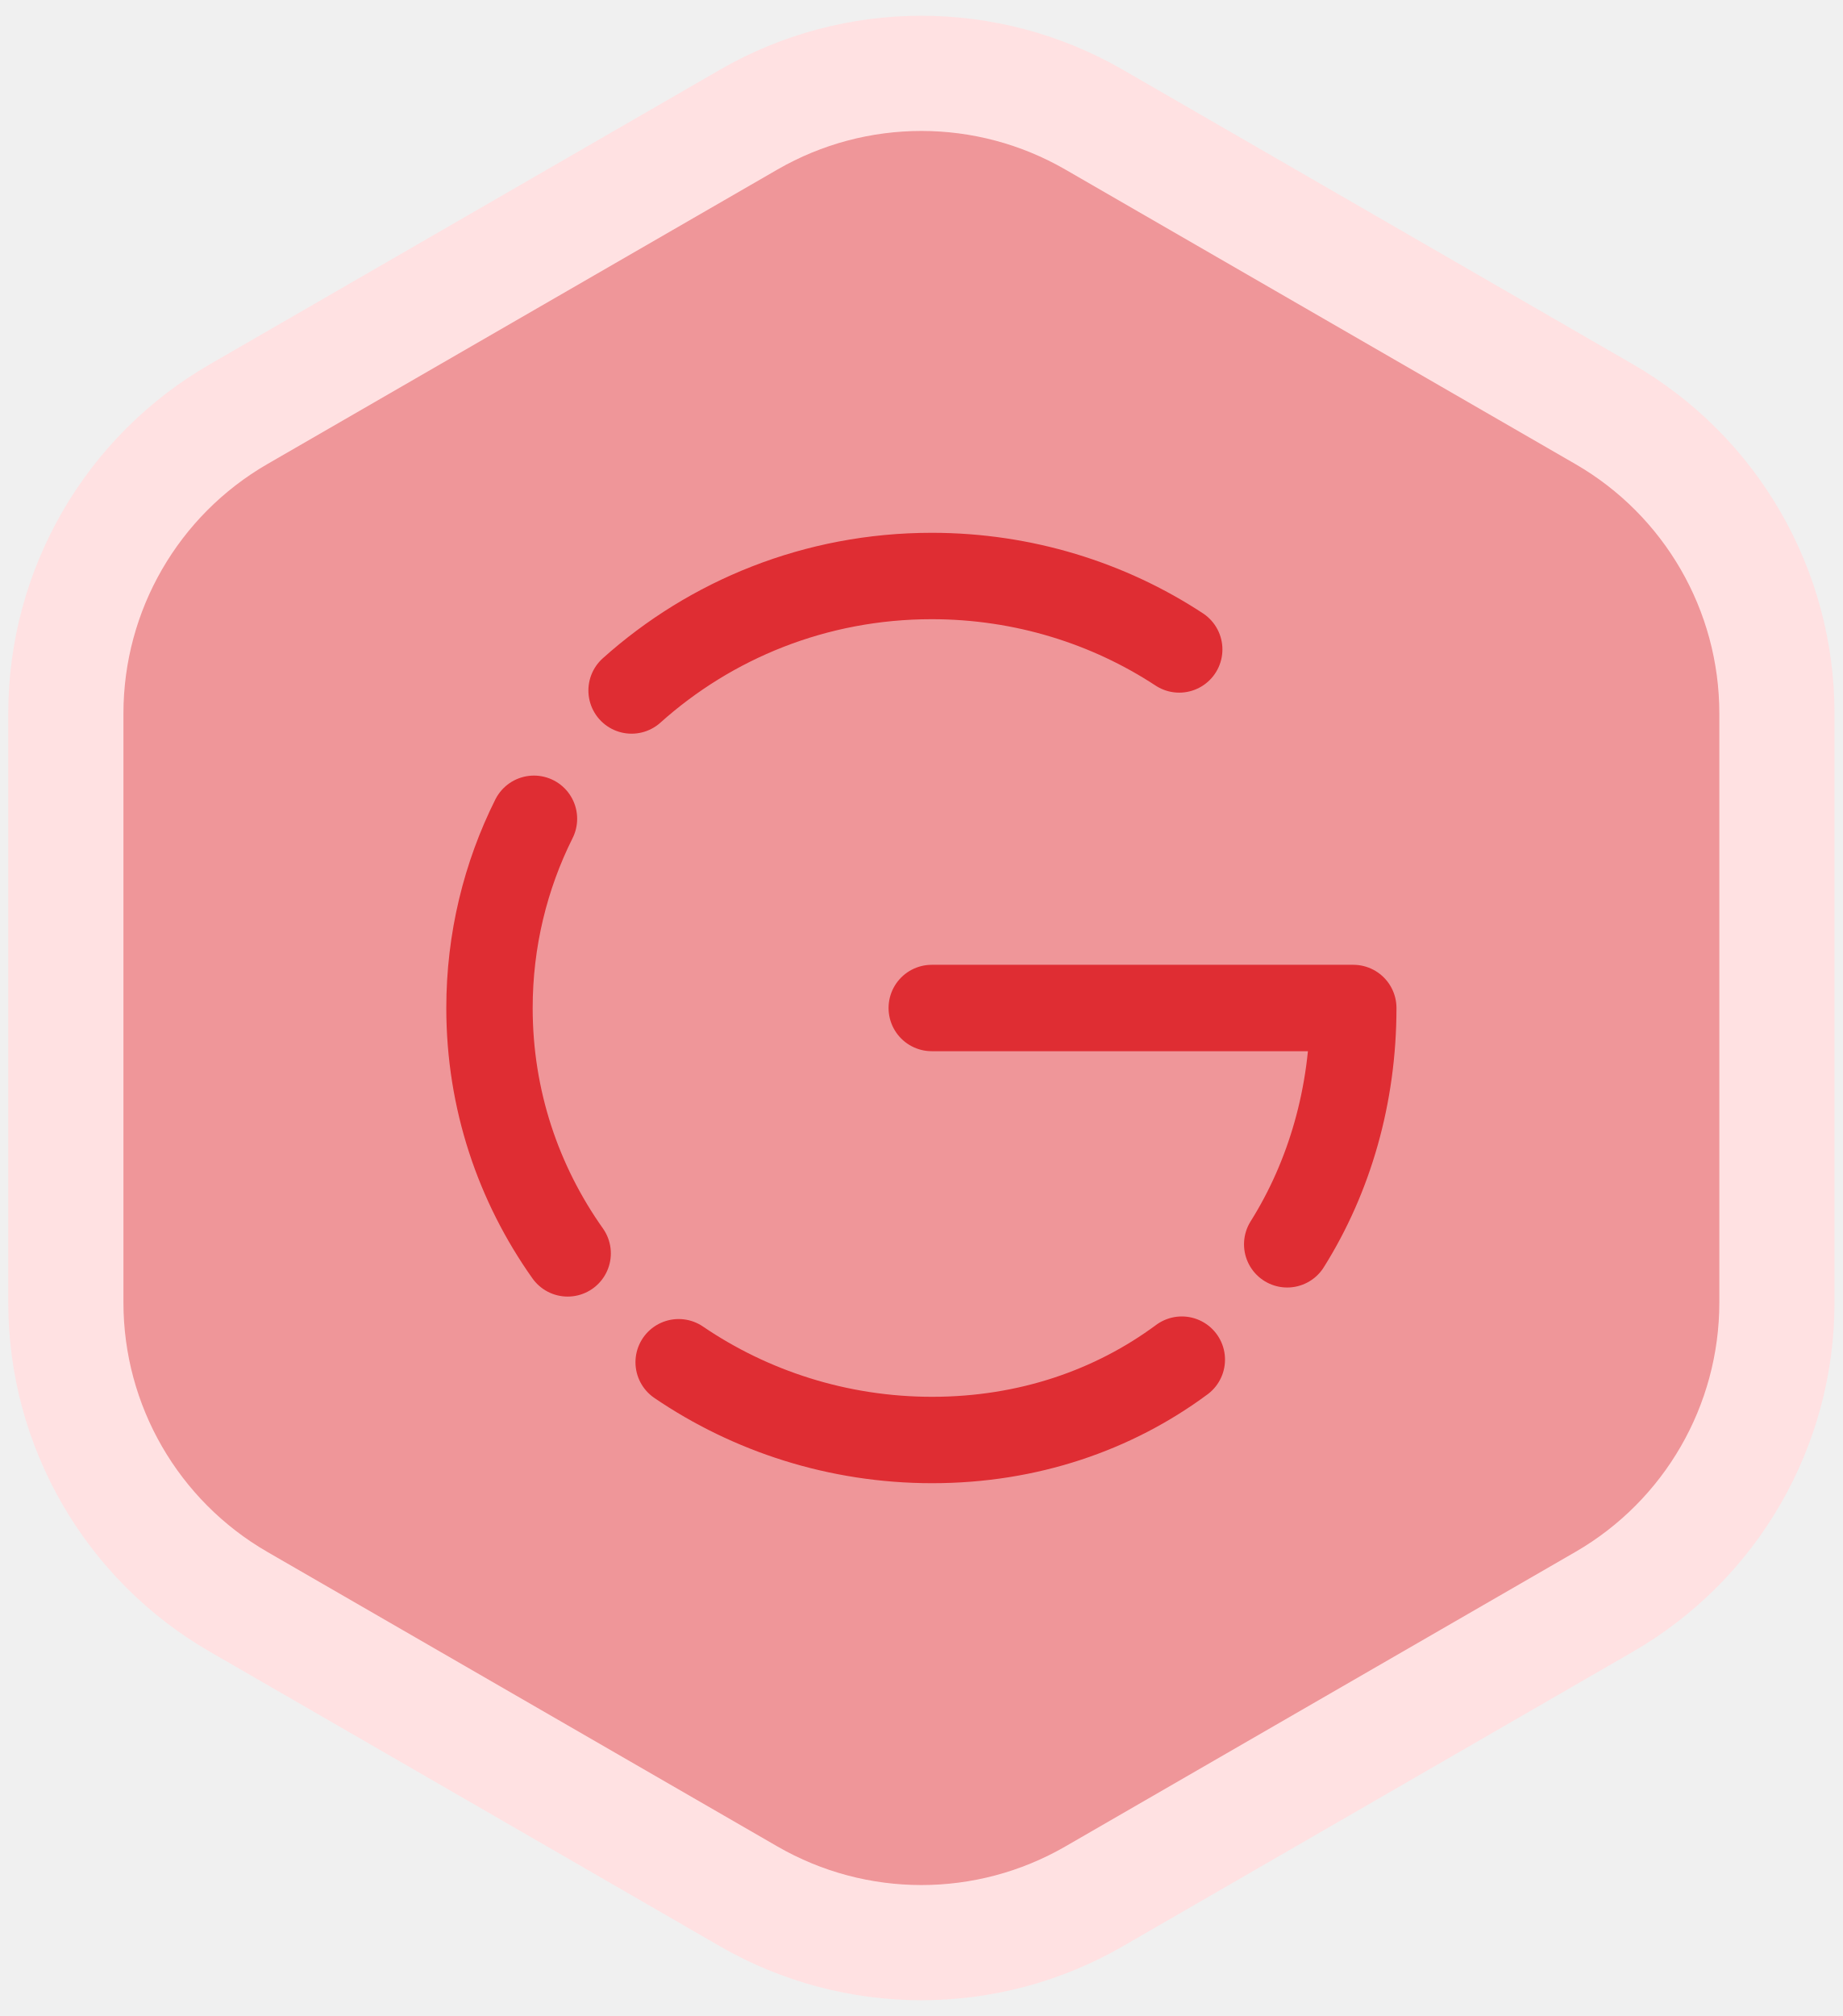
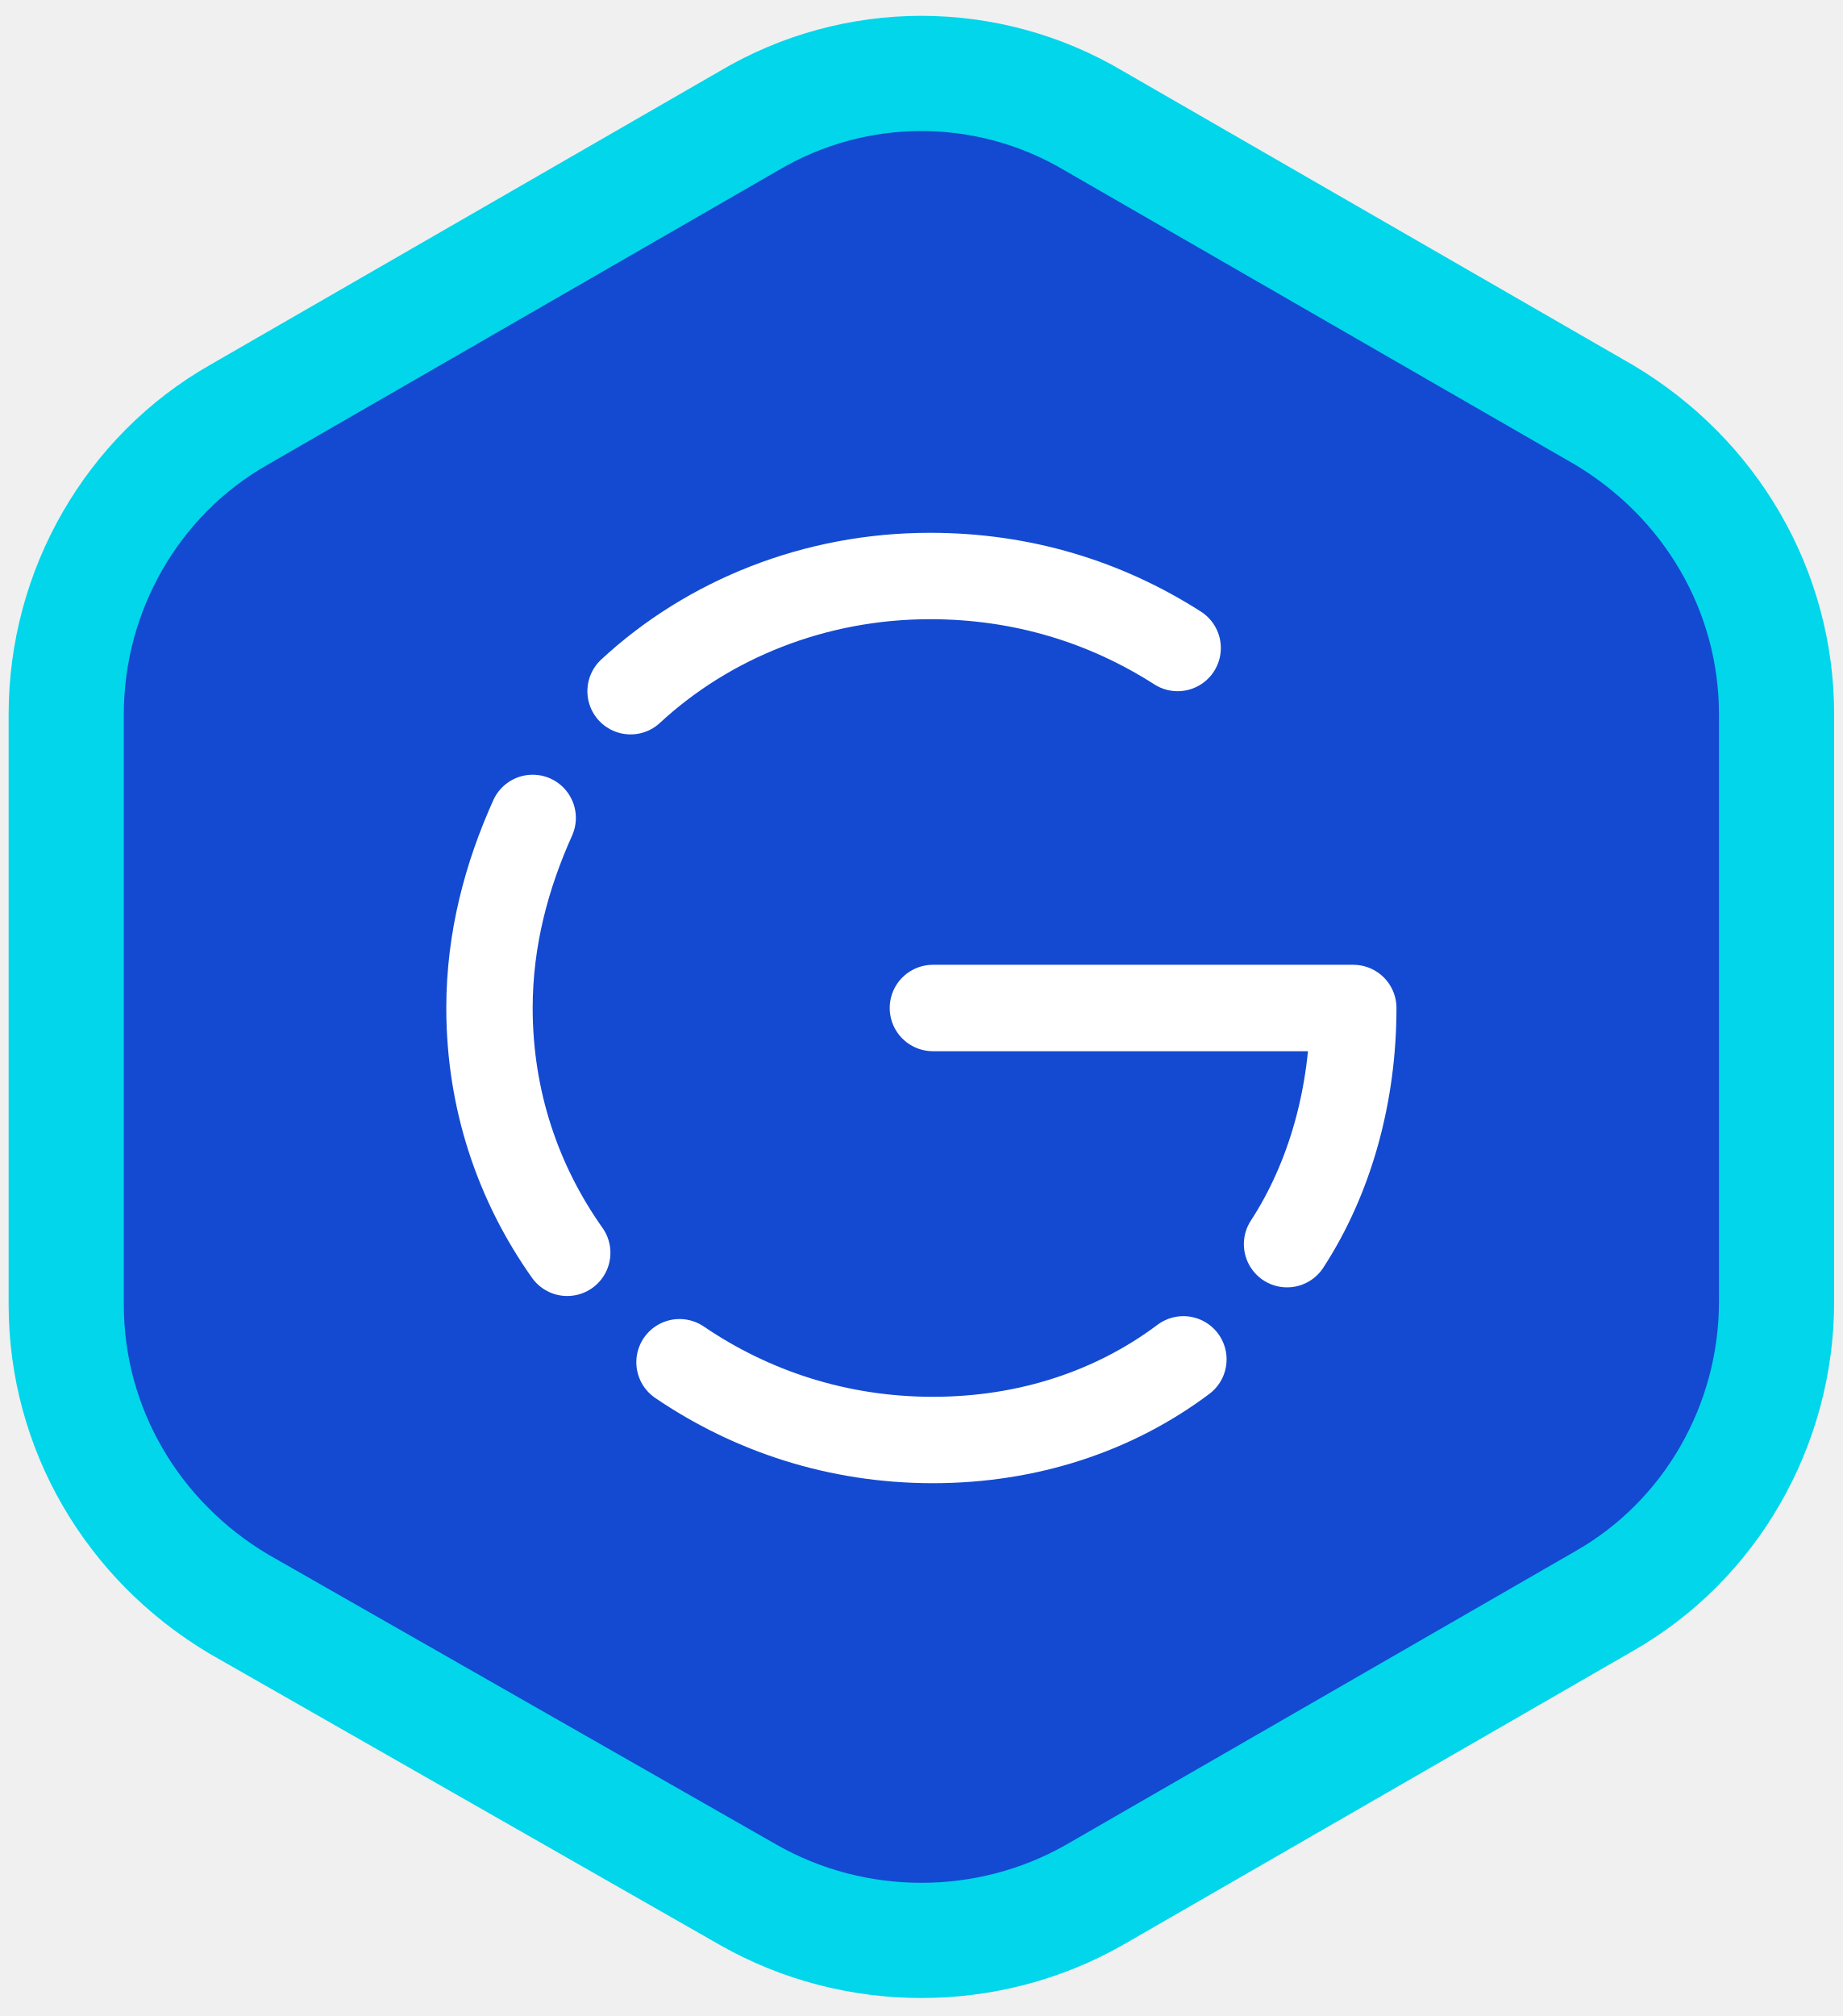
- <svg xmlns="http://www.w3.org/2000/svg" width="64" height="70" viewBox="0 0 64 70" fill="none">
-   <path d="M38 4.155C34.287 2.011 29.713 2.011 26 4.155L8.287 14.381C4.574 16.525 2.287 20.486 2.287 24.773V45.227C2.287 49.514 4.574 53.475 8.287 55.619L26 65.845C29.713 67.989 34.287 67.989 38 65.845L55.713 55.619C59.426 53.475 61.713 49.514 61.713 45.227V24.773C61.713 20.486 59.426 16.525 55.713 14.381L38 4.155Z" fill="#EF9699" stroke="#FFE1E2" stroke-width="4" />
-   <g style="mix-blend-mode:overlay">
-     <path d="M19.715 43.52C18.005 41.105 17 38.18 17 35C17 32.645 17.555 30.41 18.545 28.43" stroke="black" stroke-width="3" stroke-miterlimit="10" stroke-linecap="round" stroke-linejoin="round" />
-     <path d="M32.36 35H47C47 38.03 46.175 40.865 44.705 43.205" stroke="black" stroke-width="3" stroke-miterlimit="10" stroke-linecap="round" stroke-linejoin="round" />
-     <path d="M23.57 47.3C26.06 48.995 29.105 50 32.375 50C35.705 50 38.675 48.965 41.045 47.21" stroke="black" stroke-width="3" stroke-miterlimit="10" stroke-linecap="round" stroke-linejoin="round" />
-     <path d="M21.935 23.975C24.68 21.515 28.325 20 32.36 20C35.54 20 38.51 20.945 40.955 22.55" stroke="black" stroke-width="3" stroke-miterlimit="10" stroke-linecap="round" stroke-linejoin="round" />
+ <svg xmlns="http://www.w3.org/2000/svg" version="1.1" id="Capa_1" x="0px" y="0px" viewBox="0 0 64 70" style="enable-background:new 0 0 64 70;" xml:space="preserve">
+   <style type="text/css">
+ 	.st0{fill:#134AD1;stroke:#01D6EB;stroke-width:4;}
+ 	.st1{fill:none;stroke:#FFFFFF;stroke-width:3;stroke-linecap:round;stroke-linejoin:round;stroke-miterlimit:10;}
+ </style>
+   <path class="st0" d="M38,4.2C34.3,2,29.7,2,26,4.2L8.3,14.4c-3.7,2.1-6,6.1-6,10.4v20.5c0,4.3,2.3,8.2,6,10.4L26,65.8  c3.7,2.1,8.3,2.1,12,0l17.7-10.2c3.7-2.1,6-6.1,6-10.4V24.8c0-4.3-2.3-8.2-6-10.4L38,4.2z" />
+   <g>
+     <path class="st1" d="M19.7,43.5C18,41.1,17,38.2,17,35c0-2.4,0.6-4.6,1.5-6.6" />
+     <path class="st1" d="M32.4,35H47c0,3-0.8,5.9-2.3,8.2" />
+     <path class="st1" d="M23.6,47.3c2.5,1.7,5.5,2.7,8.8,2.7c3.3,0,6.3-1,8.7-2.8" />
+     <path class="st1" d="M21.9,24c2.7-2.5,6.4-4,10.4-4c3.2,0,6.1,0.9,8.6,2.5" />
  </g>
</svg>
